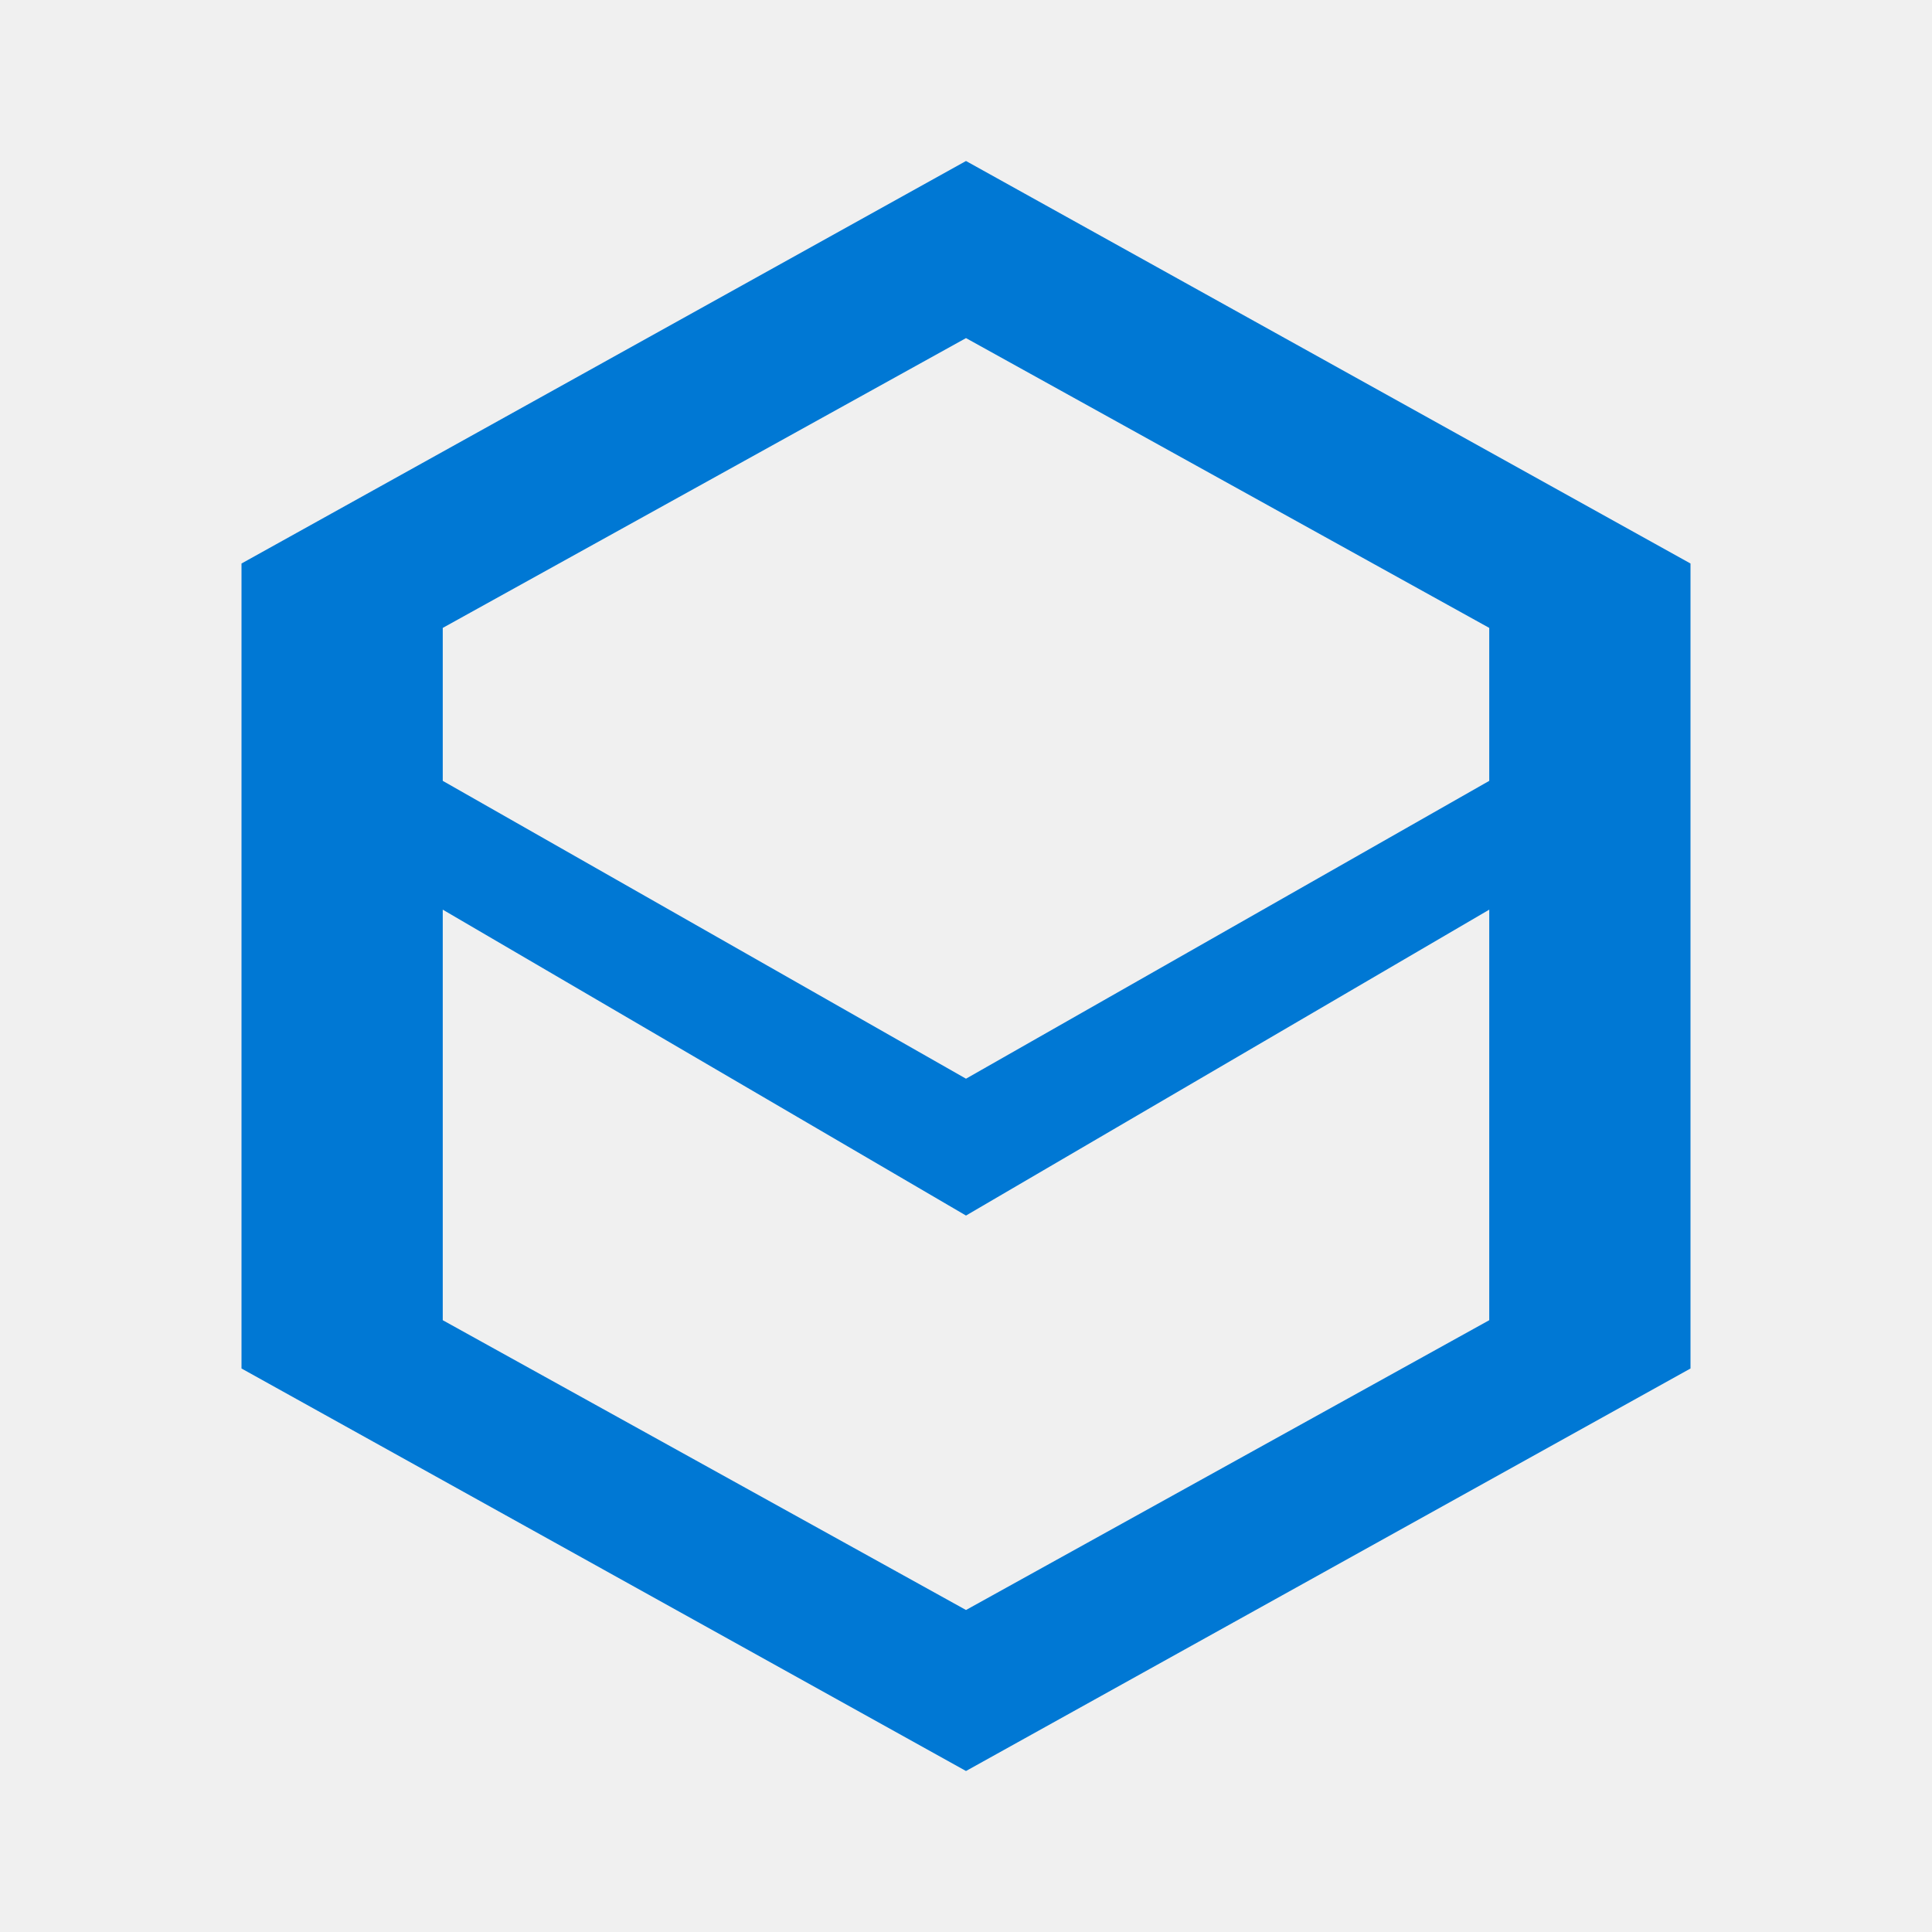
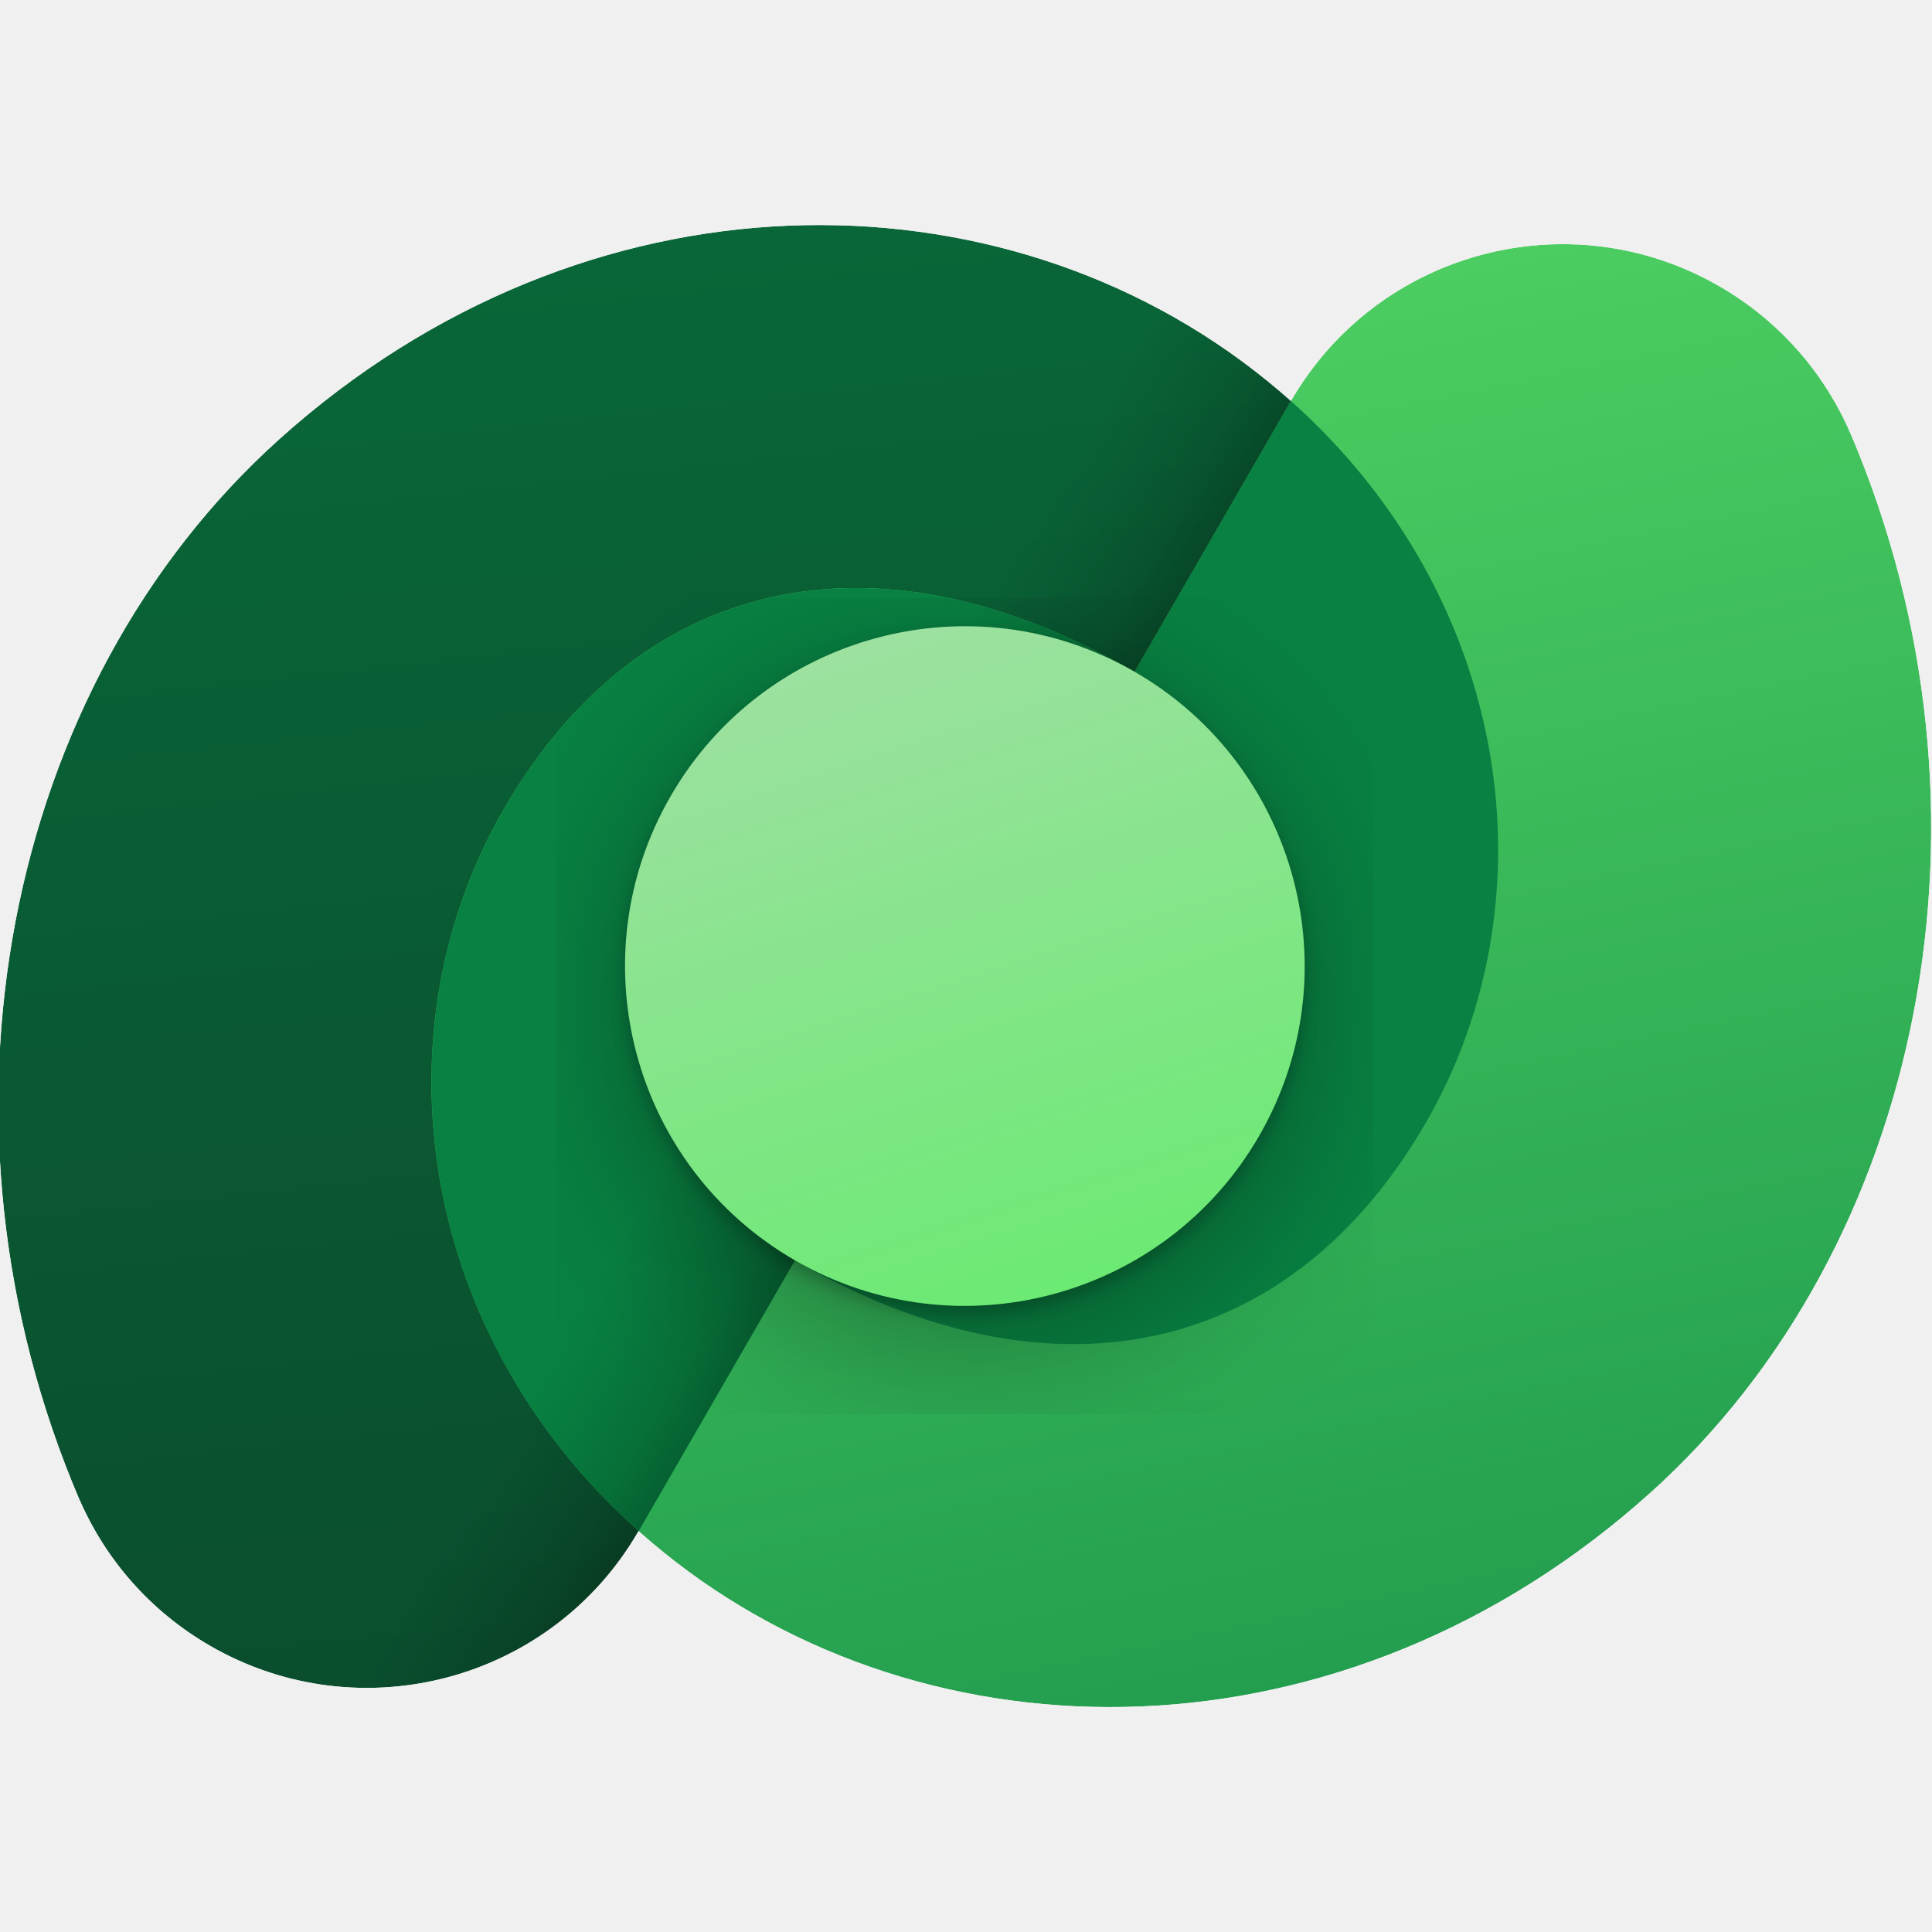
- <svg xmlns="http://www.w3.org/2000/svg" viewBox="0 0 24 24">
-   <path fill="#0078D4" d="M12 2L3 7v10l9 5 9-5V7l-9-5zm0 2.2l6.5 3.6v1.9L12 13.4 5.5 9.7V7.8L12 4.2zm-6.5 7.1L12 15.1l6.5-3.8v5.1L12 20l-6.5-3.6v-5.1z" />
+ <svg xmlns="http://www.w3.org/2000/svg" width="96" height="96" viewBox="0 0 96 96" fill="none">
+   <defs>
+     <filter id="filter0_f">
+       <feFlood flood-opacity="0" result="BackgroundImageFix" />
+       <feBlend mode="normal" in="SourceGraphic" in2="BackgroundImageFix" result="shape" />
+       <feGaussianBlur stdDeviation="0.4" result="effect1_foregroundBlur" />
+     </filter>
+     <filter id="filter1_f">
+       <feFlood flood-opacity="0" result="BackgroundImageFix" />
+       <feBlend mode="normal" in="SourceGraphic" in2="BackgroundImageFix" result="shape" />
+       <feGaussianBlur stdDeviation="4" result="effect1_foregroundBlur" />
+     </filter>
+     <linearGradient id="paint0_linear" x1="35.199" y1="10.24" x2="43.519" y2="85.76" gradientUnits="userSpaceOnUse">
+       <stop stop-color="#096738" />
+       <stop offset="1" stop-color="#0A4C2D" />
+     </linearGradient>
+     <linearGradient id="paint1_linear" x1="69.438" y1="9.28" x2="85.118" y2="84.16" gradientUnits="userSpaceOnUse">
+       <stop stop-color="#4ED062" />
+       <stop offset="1" stop-color="#209B4E" />
+     </linearGradient>
+     <linearGradient id="paint2_linear" x1="69.164" y1="86.649" x2="61.224" y2="86.649" gradientUnits="userSpaceOnUse">
+       <stop />
+       <stop offset="0.272" stop-opacity="0.561" />
+       <stop offset="0.621" stop-opacity="0.265" />
+       <stop offset="1" stop-opacity="0" />
+     </linearGradient>
+     <linearGradient id="paint3_linear" x1="64.829" y1="64.89" x2="52.611" y2="27.013" gradientUnits="userSpaceOnUse">
+       <stop stop-color="#66EB6E" />
+       <stop offset="1" stop-color="#9FE0A2" />
+     </linearGradient>
+     <clipPath id="clip0">
+       <rect width="96" height="96" fill="white" />
+     </clipPath>
+     <clipPath id="clip1">
+       <rect width="96" height="96" fill="white" />
+     </clipPath>
+   </defs>
+   <g clip-path="url(#clip0)">
+     <g clip-path="url(#clip1)">
+       <mask id="mask0" mask-type="alpha" maskUnits="userSpaceOnUse" x="-1" y="11" width="97" height="74">
+         <path d="M91.954 21.544L91.951 21.544C90.67 18.569 88.454 15.967 85.434 14.223C77.981 9.92 68.452 12.473 64.148 19.925L64.144 19.925C63.759 19.581 63.362 19.244 62.954 18.913C49.749 8.185 29.103 8.137 13.877 21.824C0.2 34.118 -4.079 55.779 3.961 74.55L3.966 74.551C5.252 77.487 7.454 80.055 10.443 81.781C17.893 86.082 27.419 83.532 31.724 76.086L31.728 76.086L31.732 76.079C32.118 76.423 32.514 76.761 32.922 77.092C46.127 87.82 66.774 87.868 81.999 74.181C95.654 61.907 99.941 40.294 91.954 21.544Z" fill="#C4C4C4" />
+       </mask>
+       <g mask="url(#mask0)">
+         <path fill-rule="evenodd" clip-rule="evenodd" d="M39.501 62.625C52.528 70.146 64.232 67.245 70.851 55.781C77.47 44.316 74.981 28.684 62.955 18.914C49.75 8.186 29.103 8.138 13.877 21.825C0.2 34.119 -4.078 55.781 3.961 74.551L3.966 74.552C5.252 77.489 7.454 80.056 10.443 81.782C17.893 86.083 27.419 83.533 31.724 76.087L31.729 76.087L39.501 62.625Z" fill="url(#paint0_linear)" />
+         <path fill-rule="evenodd" clip-rule="evenodd" d="M91.95 21.544L91.954 21.545C99.941 40.294 95.654 61.907 81.999 74.181C66.773 87.868 46.126 87.82 32.921 77.092C20.895 67.322 18.406 51.69 25.025 40.225C31.644 28.761 43.349 25.86 56.375 33.381L64.144 19.925L64.148 19.925C68.451 12.473 77.981 9.921 85.433 14.223C88.453 15.967 90.669 18.57 91.95 21.544Z" fill="url(#paint1_linear)" />
+         <path fill-rule="evenodd" clip-rule="evenodd" d="M56.379 33.381C43.352 25.86 31.648 28.762 25.029 40.226C18.634 51.302 20.74 66.269 31.736 76.08L39.504 62.626C52.531 70.147 64.235 67.246 70.854 55.781C77.249 44.705 75.142 29.739 64.147 19.927L56.379 33.381Z" fill="#088142" />
+         <rect opacity="0.25" x="61.224" y="9.111" width="7.94" height="97.446" transform="rotate(30 61.2239 9.11133)" fill="url(#paint2_linear)" />
+         <g filter="url(#filter0_f)">
+           <path d="M62.565 56.845C57.902 64.921 47.577 67.687 39.501 63.025C31.426 58.363 28.659 48.037 33.322 39.962C37.984 31.887 48.309 29.12 56.385 33.782C64.46 38.444 67.227 48.77 62.565 56.845Z" fill="black" fill-opacity="0.24" />
+         </g>
+         <g filter="url(#filter1_f)">
+           <path d="M62.565 58.445C57.902 66.52 47.577 69.287 39.501 64.625C31.426 59.963 28.659 49.637 33.322 41.562C37.984 33.487 48.309 30.72 56.385 35.382C64.46 40.044 67.227 50.37 62.565 58.445Z" fill="black" fill-opacity="0.32" />
+         </g>
+         <path d="M62.565 56.445C57.902 64.52 47.577 67.287 39.501 62.625C31.426 57.963 28.659 47.637 33.322 39.562C37.984 31.487 48.309 28.72 56.385 33.382C64.46 38.044 67.227 48.37 62.565 56.445Z" fill="url(#paint3_linear)" />
+       </g>
+     </g>
+   </g>
</svg>
